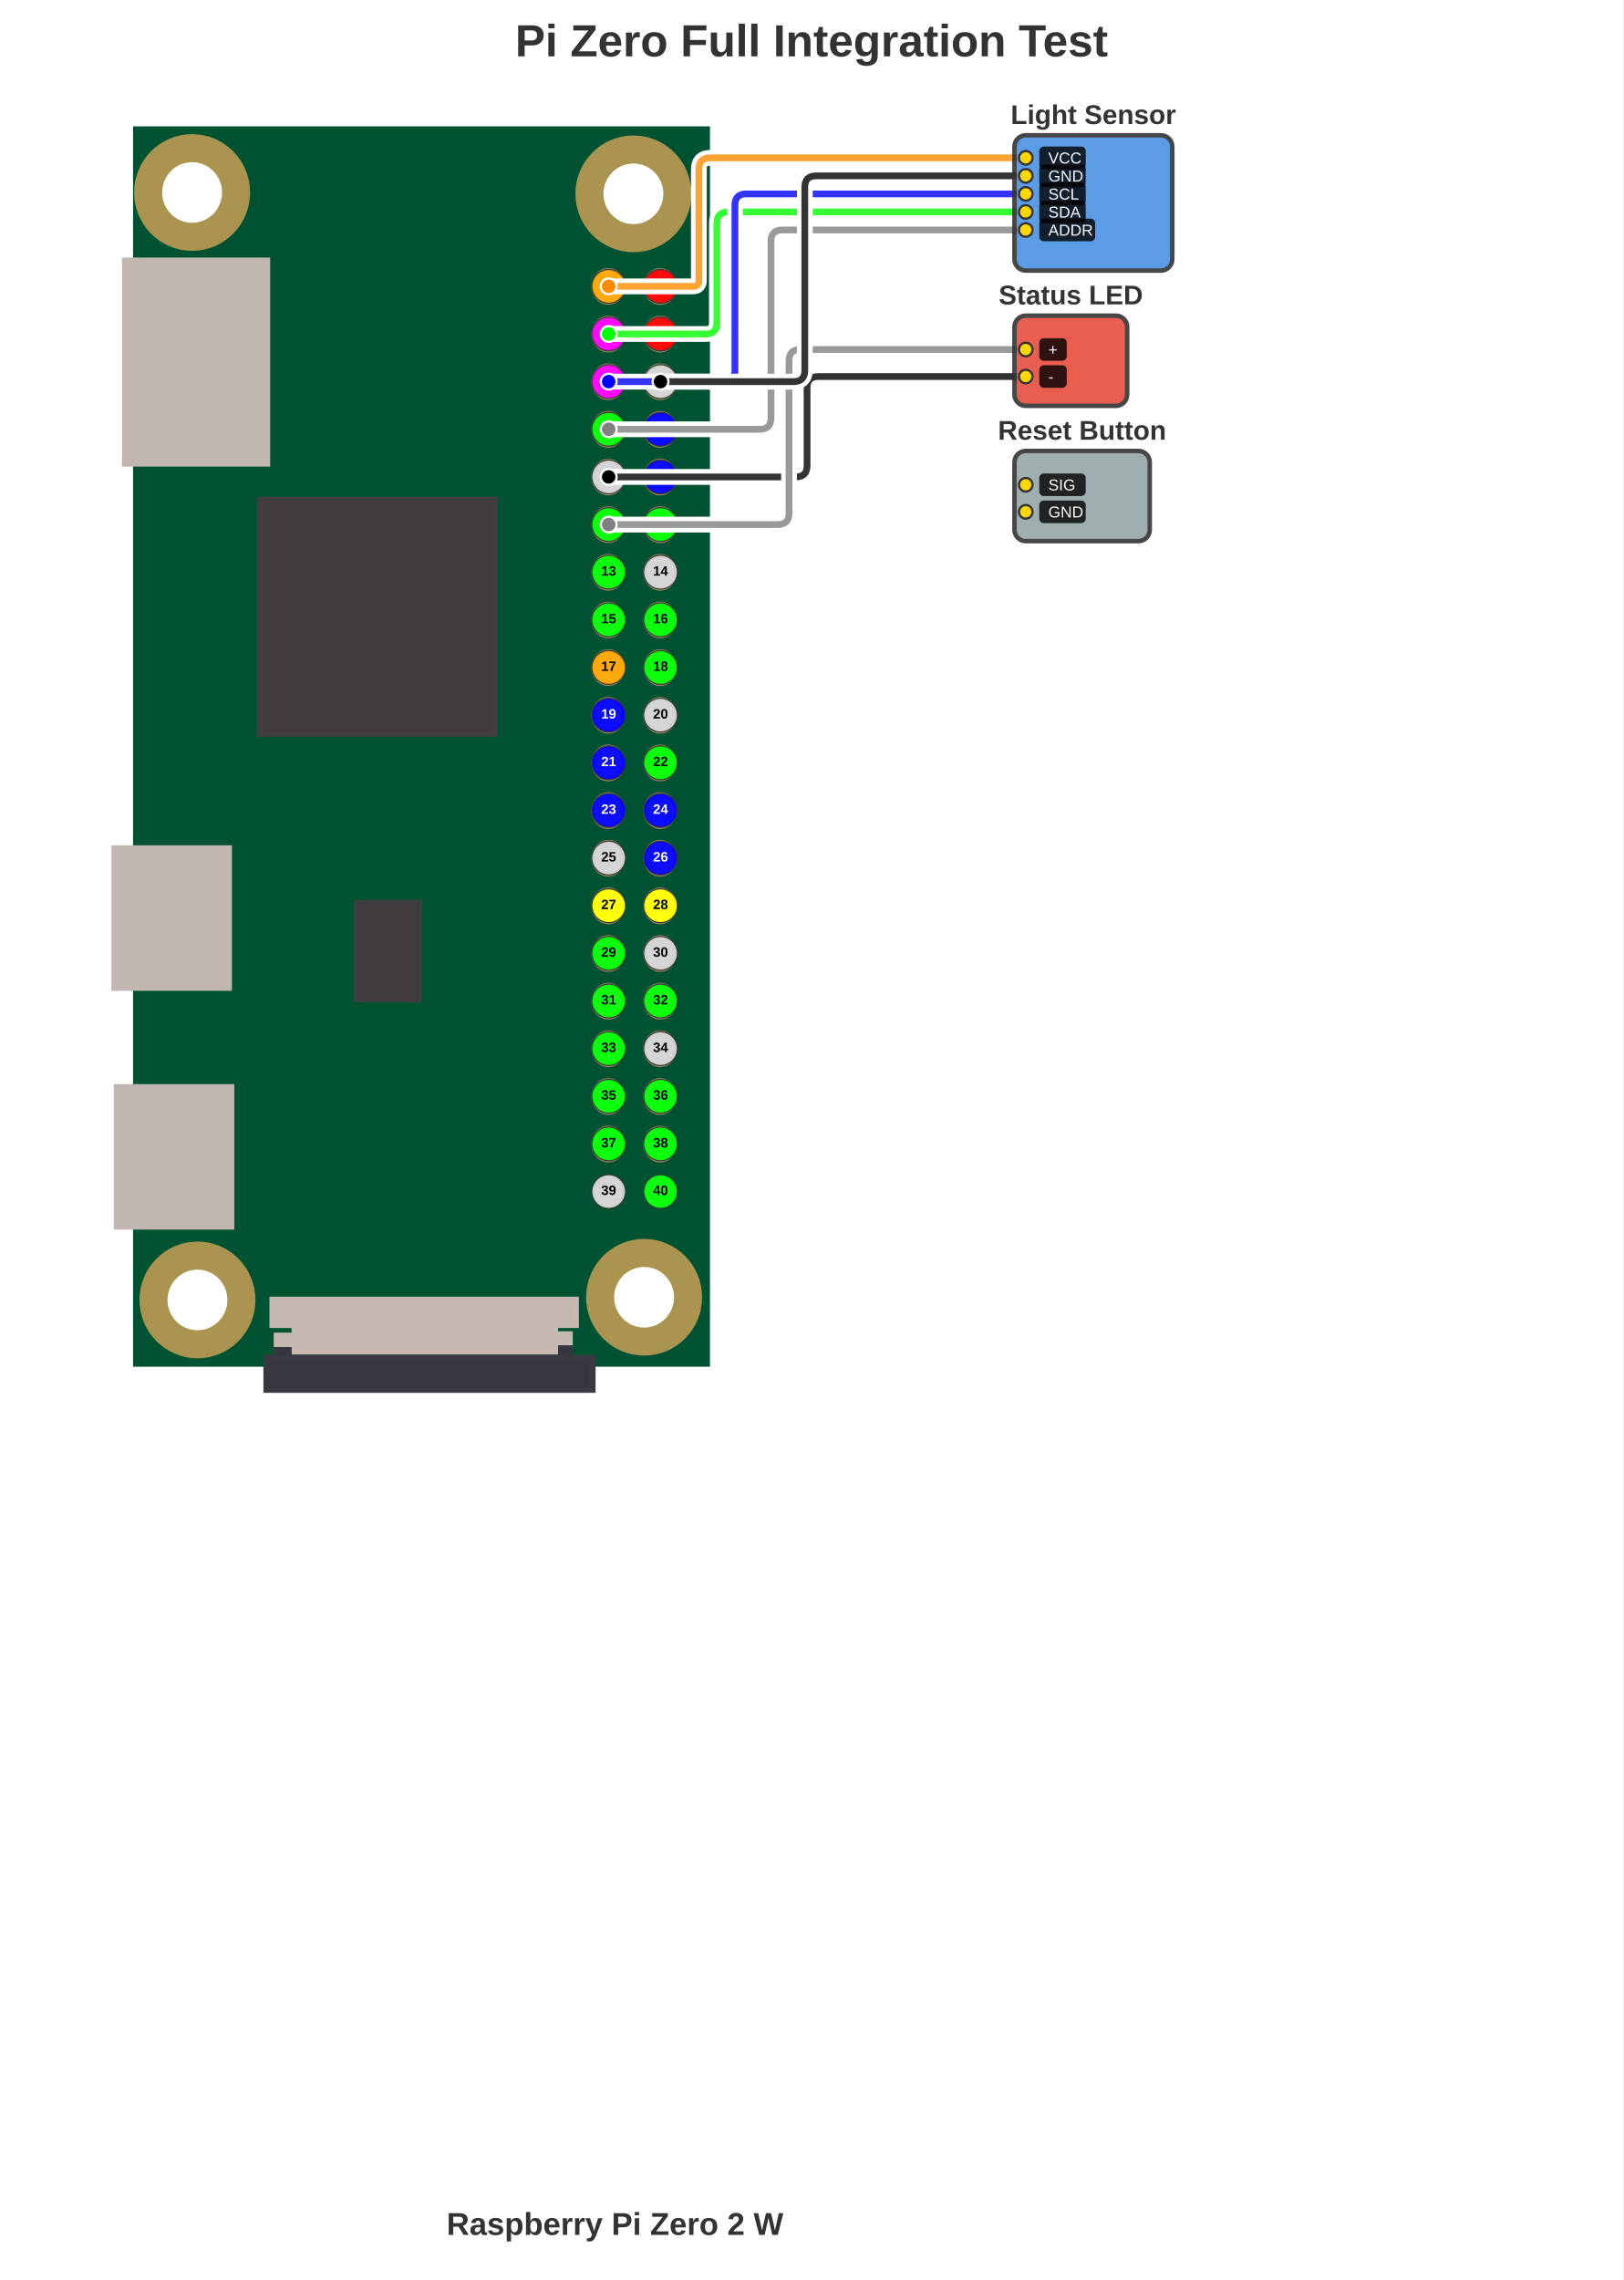
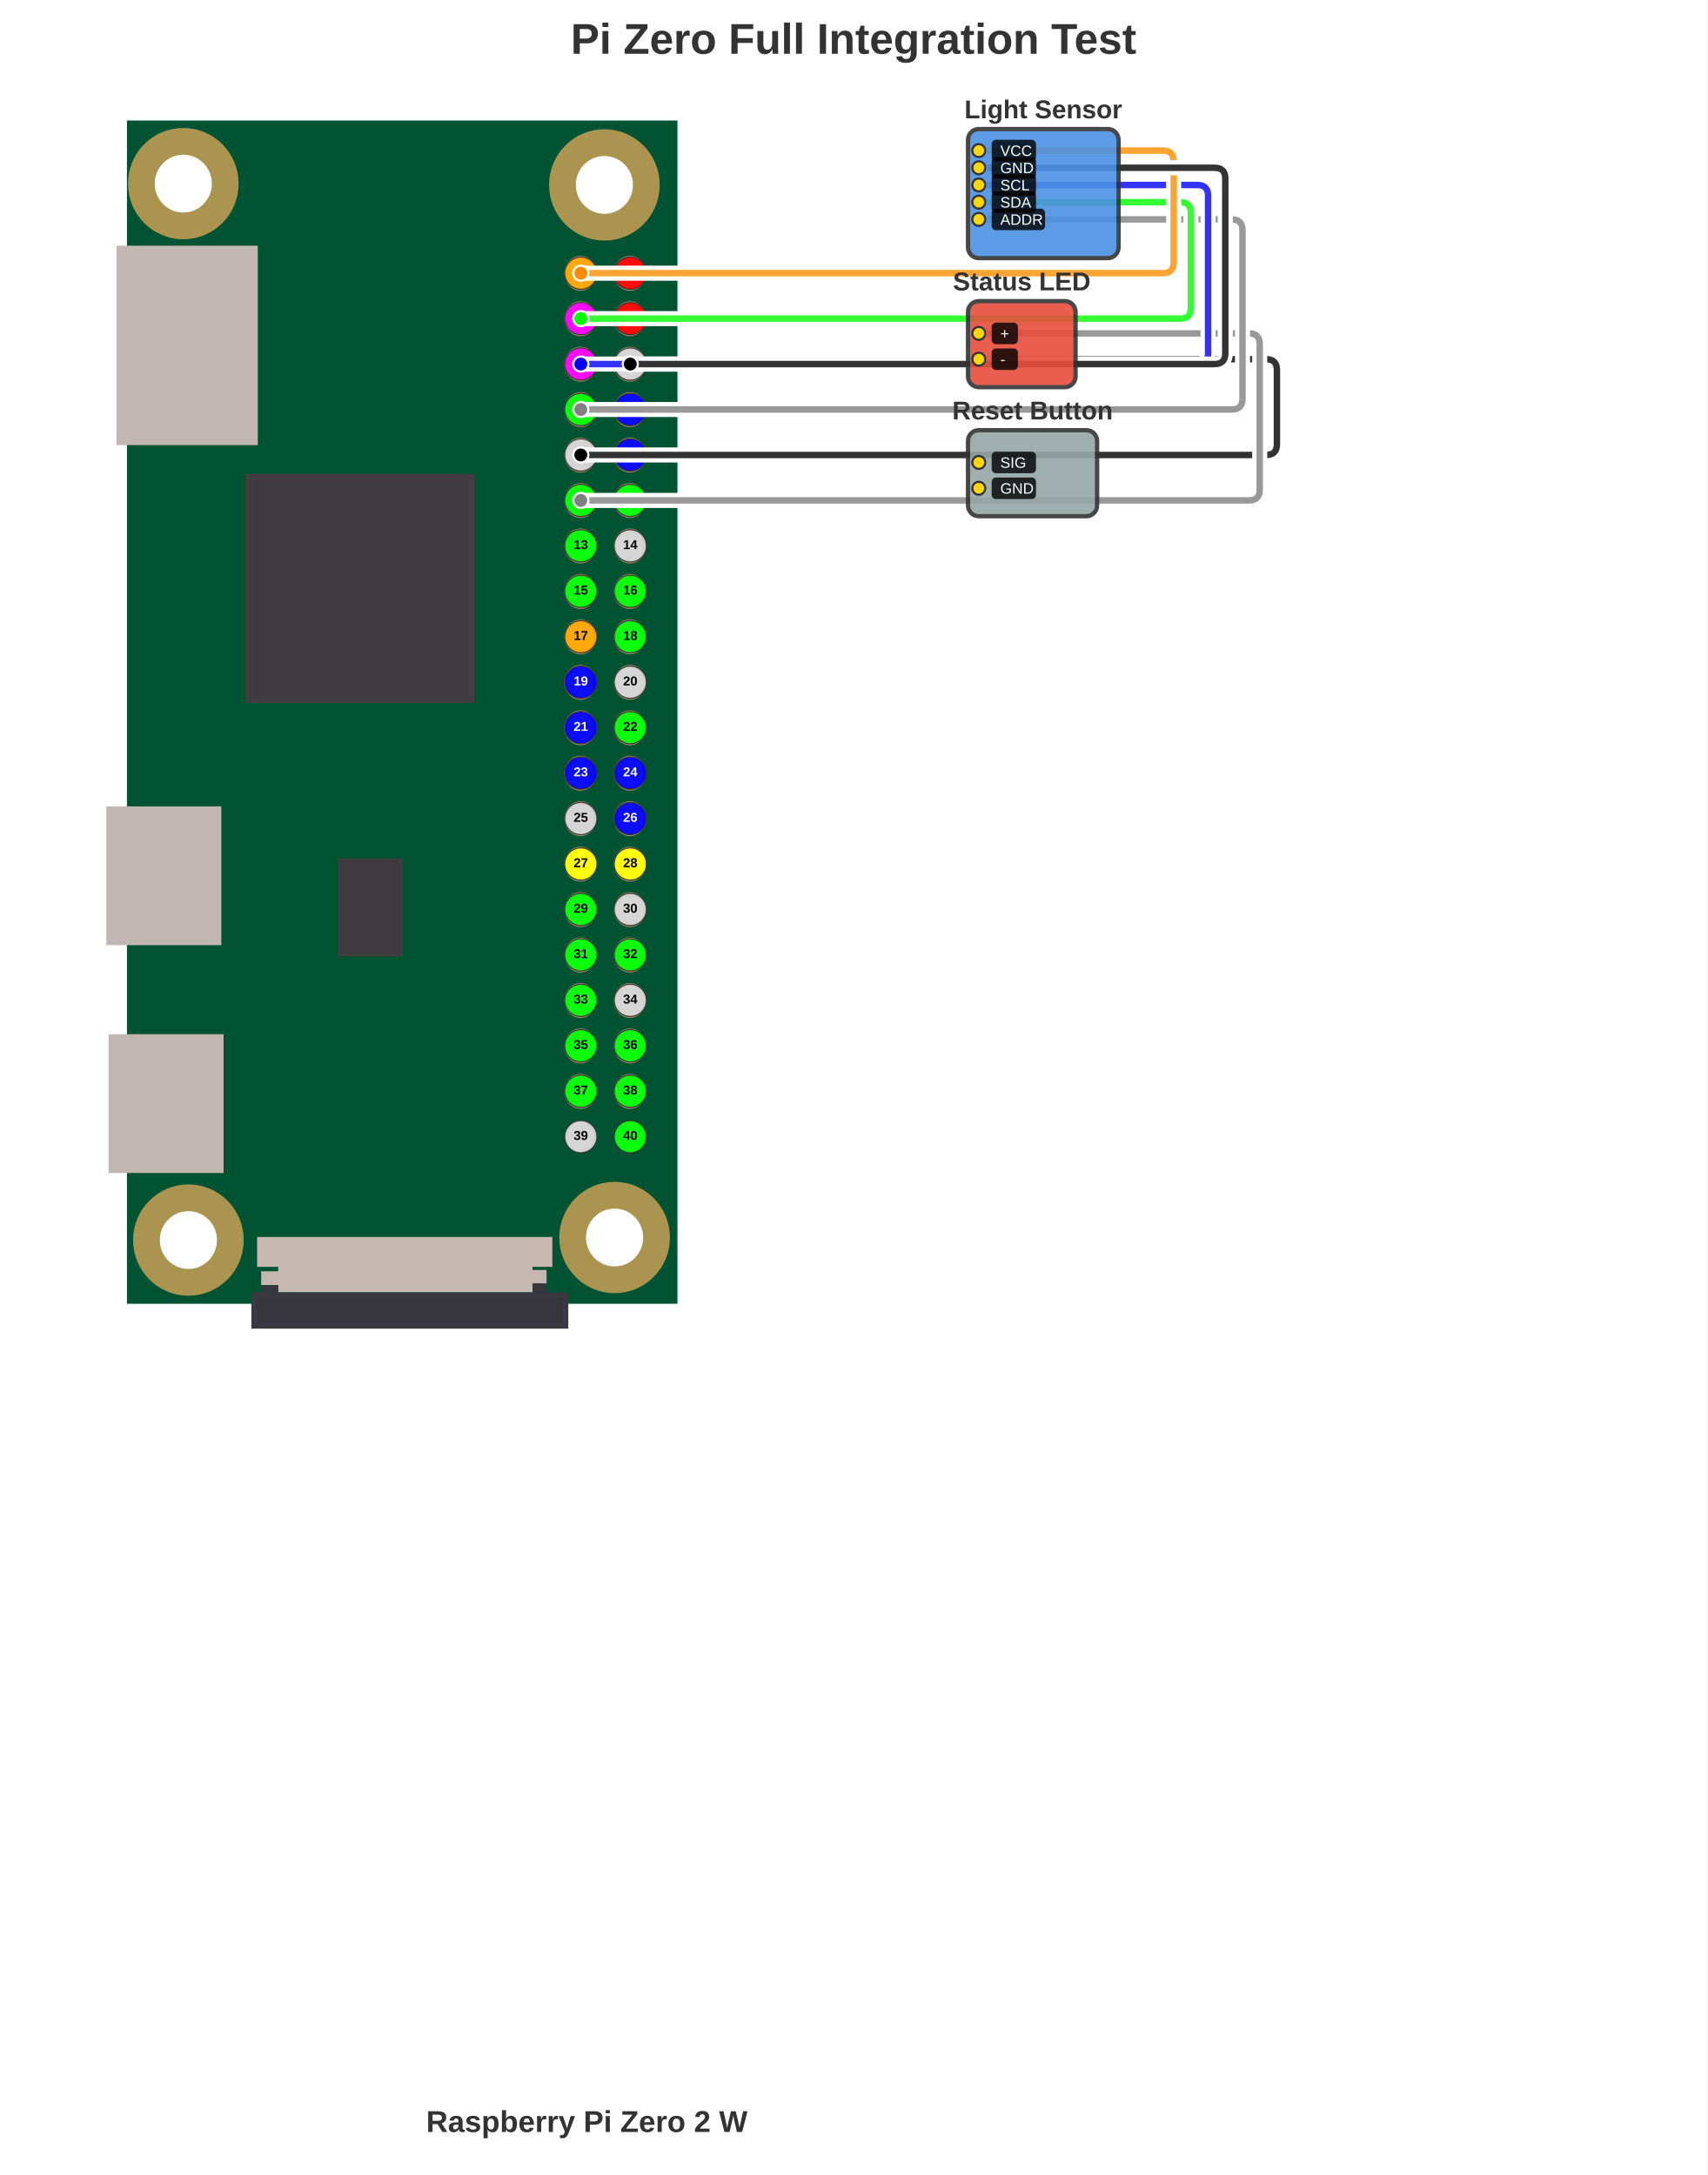
- <svg xmlns="http://www.w3.org/2000/svg" baseProfile="full" height="1011.2px" version="1.1" width="720.0px">
+ <svg xmlns="http://www.w3.org/2000/svg" baseProfile="full" height="1011.2px" version="1.1" width="793.6px">
  <defs />
-   <rect fill="white" height="1011.2" width="720.0" x="0" y="0" />
-   <text fill="#333" font-family="Arial, sans-serif" font-size="20px" font-weight="bold" text-anchor="middle" x="360.0" y="25">Pi Zero Full Integration Test</text>
+   <rect fill="white" height="1011.2" width="793.6" x="0" y="0" />
+   <text fill="#333" font-family="Arial, sans-serif" font-size="20px" font-weight="bold" text-anchor="middle" x="396.8" y="25">Pi Zero Full Integration Test</text>
  <g transform="translate(40.0, 40.0)">
    <g id="Calque-1" transform="matrix(2.834646,0,0,2.834646,-150.1977,-9.325816)">
      <g id="rect11950" transform="matrix(-0,1,-1,-0,154.1432,1.921143)">
        <rect height="89.39" style="fill:rgb(0,83,50);stroke:rgb(0,83,50);stroke-width:0.89px;" width="193.178" x="7.474" y="4.613" />
      </g>
      <g id="path79-2-4-8" transform="matrix(-0.000583,-1,1,-0.000583,154.1432,1.921143)">
        <ellipse cx="-17.574" cy="-16.161" rx="6.936" ry="6.88" style="fill:white;stroke:rgb(171,148,79);stroke-width:4.39px;" />
      </g>
      <g id="path79-2-4-8-9" transform="matrix(-0.000583,-1,1,-0.000583,154.1432,1.921143)">
        <ellipse cx="-17.325" cy="-85.218" rx="6.936" ry="6.88" style="fill:white;stroke:rgb(171,148,79);stroke-width:4.39px;" />
      </g>
      <g id="path79-2-4-8-0" transform="matrix(-0.000583,-1,1,-0.000583,154.1432,1.921143)">
        <ellipse cx="-190.596" cy="-84.481" rx="6.936" ry="6.88" style="fill:white;stroke:rgb(171,148,79);stroke-width:4.39px;" />
      </g>
      <g id="path79-2-4-8-7" transform="matrix(-0.000583,-1,1,-0.000583,154.1432,1.921143)">
        <ellipse cx="-190.218" cy="-14.587" rx="6.936" ry="6.88" style="fill:white;stroke:rgb(171,148,79);stroke-width:4.39px;" />
      </g>
      <g id="path12034" transform="matrix(-0,1,-1,-0,154.1432,1.921143)">
        <ellipse cx="32.078" cy="11.959" rx="2.411" ry="2.201" style="fill:white;stroke:rgb(170,137,100);stroke-width:0.91px;" />
      </g>
      <g id="path120341" transform="matrix(-0,1,-1,-0,146.0293,1.921143)">
        <ellipse cx="32.078" cy="11.959" rx="2.411" ry="2.201" style="fill:white;stroke:rgb(170,137,100);stroke-width:0.91px;" />
      </g>
      <g id="use12289" transform="matrix(-0,1,-1,-0,154.1432,9.375775)">
        <ellipse cx="32.078" cy="11.959" rx="2.411" ry="2.201" style="fill:white;stroke:rgb(170,137,100);stroke-width:0.91px;" />
      </g>
      <g id="use122891" transform="matrix(-0,1,-1,-0,146.0293,9.375775)">
        <ellipse cx="32.078" cy="11.959" rx="2.411" ry="2.201" style="fill:white;stroke:rgb(170,137,100);stroke-width:0.91px;" />
      </g>
      <g id="use12291" transform="matrix(-0,1,-1,-0,154.1432,16.83043)">
        <ellipse cx="32.078" cy="11.959" rx="2.411" ry="2.201" style="fill:white;stroke:rgb(170,137,100);stroke-width:0.91px;" />
      </g>
      <g id="use122911" transform="matrix(-0,1,-1,-0,146.0293,16.83043)">
        <ellipse cx="32.078" cy="11.959" rx="2.411" ry="2.201" style="fill:white;stroke:rgb(170,137,100);stroke-width:0.91px;" />
      </g>
      <g id="use12293" transform="matrix(-0,1,-1,-0,154.1432,24.28505)">
        <ellipse cx="32.078" cy="11.959" rx="2.411" ry="2.201" style="fill:white;stroke:rgb(170,137,100);stroke-width:0.91px;" />
      </g>
      <g id="use122931" transform="matrix(-0,1,-1,-0,146.0293,24.28505)">
        <ellipse cx="32.078" cy="11.959" rx="2.411" ry="2.201" style="fill:white;stroke:rgb(170,137,100);stroke-width:0.91px;" />
      </g>
      <g id="use12295" transform="matrix(-0,1,-1,-0,154.1432,31.73971)">
        <ellipse cx="32.078" cy="11.959" rx="2.411" ry="2.201" style="fill:white;stroke:rgb(170,137,100);stroke-width:0.91px;" />
      </g>
      <g id="use122951" transform="matrix(-0,1,-1,-0,146.0293,31.73971)">
        <ellipse cx="32.078" cy="11.959" rx="2.411" ry="2.201" style="fill:white;stroke:rgb(170,137,100);stroke-width:0.91px;" />
      </g>
      <g id="use12297" transform="matrix(-0,1,-1,-0,154.1432,39.19437)">
        <ellipse cx="32.078" cy="11.959" rx="2.411" ry="2.201" style="fill:white;stroke:rgb(170,137,100);stroke-width:0.91px;" />
      </g>
      <g id="use122971" transform="matrix(-0,1,-1,-0,146.0293,39.19437)">
        <ellipse cx="32.078" cy="11.959" rx="2.411" ry="2.201" style="fill:white;stroke:rgb(170,137,100);stroke-width:0.91px;" />
      </g>
      <g id="use12299" transform="matrix(-0,1,-1,-0,154.1432,46.64898)">
        <ellipse cx="32.078" cy="11.959" rx="2.411" ry="2.201" style="fill:white;stroke:rgb(170,137,100);stroke-width:0.91px;" />
      </g>
      <g id="use122991" transform="matrix(-0,1,-1,-0,146.0293,46.64898)">
        <ellipse cx="32.078" cy="11.959" rx="2.411" ry="2.201" style="fill:white;stroke:rgb(170,137,100);stroke-width:0.91px;" />
      </g>
      <g id="use12301" transform="matrix(-0,1,-1,-0,154.1432,54.10364)">
        <ellipse cx="32.078" cy="11.959" rx="2.411" ry="2.201" style="fill:white;stroke:rgb(170,137,100);stroke-width:0.91px;" />
      </g>
      <g id="use123011" transform="matrix(-0,1,-1,-0,146.0293,54.10364)">
        <ellipse cx="32.078" cy="11.959" rx="2.411" ry="2.201" style="fill:white;stroke:rgb(170,137,100);stroke-width:0.91px;" />
      </g>
      <g id="use12303" transform="matrix(-0,1,-1,-0,154.1432,61.55826)">
        <ellipse cx="32.078" cy="11.959" rx="2.411" ry="2.201" style="fill:white;stroke:rgb(170,137,100);stroke-width:0.91px;" />
      </g>
      <g id="use123031" transform="matrix(-0,1,-1,-0,146.0293,61.55826)">
        <ellipse cx="32.078" cy="11.959" rx="2.411" ry="2.201" style="fill:white;stroke:rgb(170,137,100);stroke-width:0.91px;" />
      </g>
      <g id="use12305" transform="matrix(-0,1,-1,-0,154.1432,69.01292)">
        <ellipse cx="32.078" cy="11.959" rx="2.411" ry="2.201" style="fill:white;stroke:rgb(170,137,100);stroke-width:0.91px;" />
      </g>
      <g id="use123051" transform="matrix(-0,1,-1,-0,146.0293,69.01292)">
        <ellipse cx="32.078" cy="11.959" rx="2.411" ry="2.201" style="fill:white;stroke:rgb(170,137,100);stroke-width:0.91px;" />
      </g>
      <g id="use12307" transform="matrix(-0,1,-1,-0,154.1432,76.46757)">
        <ellipse cx="32.078" cy="11.959" rx="2.411" ry="2.201" style="fill:white;stroke:rgb(170,137,100);stroke-width:0.91px;" />
      </g>
      <g id="use123071" transform="matrix(-0,1,-1,-0,146.0293,76.46757)">
        <ellipse cx="32.078" cy="11.959" rx="2.411" ry="2.201" style="fill:white;stroke:rgb(170,137,100);stroke-width:0.91px;" />
      </g>
      <g id="use12309" transform="matrix(-0,1,-1,-0,154.1432,83.92219)">
        <ellipse cx="32.078" cy="11.959" rx="2.411" ry="2.201" style="fill:white;stroke:rgb(170,137,100);stroke-width:0.91px;" />
      </g>
      <g id="use123091" transform="matrix(-0,1,-1,-0,146.0293,83.92219)">
        <ellipse cx="32.078" cy="11.959" rx="2.411" ry="2.201" style="fill:white;stroke:rgb(170,137,100);stroke-width:0.91px;" />
      </g>
      <g id="use12311" transform="matrix(-0,1,-1,-0,154.1432,91.37685)">
        <ellipse cx="32.078" cy="11.959" rx="2.411" ry="2.201" style="fill:white;stroke:rgb(170,137,100);stroke-width:0.91px;" />
      </g>
      <g id="use123111" transform="matrix(-0,1,-1,-0,146.0293,91.37685)">
        <ellipse cx="32.078" cy="11.959" rx="2.411" ry="2.201" style="fill:white;stroke:rgb(170,137,100);stroke-width:0.91px;" />
      </g>
      <g id="use12313" transform="matrix(-0,1,-1,-0,154.1432,98.83146)">
        <ellipse cx="32.078" cy="11.959" rx="2.411" ry="2.201" style="fill:white;stroke:rgb(170,137,100);stroke-width:0.91px;" />
      </g>
      <g id="use123131" transform="matrix(-0,1,-1,-0,146.0293,98.83146)">
        <ellipse cx="32.078" cy="11.959" rx="2.411" ry="2.201" style="fill:white;stroke:rgb(170,137,100);stroke-width:0.91px;" />
      </g>
      <g id="use12315" transform="matrix(-0,1,-1,-0,154.1432,106.2861)">
        <ellipse cx="32.078" cy="11.959" rx="2.411" ry="2.201" style="fill:white;stroke:rgb(170,137,100);stroke-width:0.91px;" />
      </g>
      <g id="use123151" transform="matrix(-0,1,-1,-0,146.0293,106.2861)">
        <ellipse cx="32.078" cy="11.959" rx="2.411" ry="2.201" style="fill:white;stroke:rgb(170,137,100);stroke-width:0.91px;" />
      </g>
      <g id="use12317" transform="matrix(-0,1,-1,-0,154.1432,113.7408)">
        <ellipse cx="32.078" cy="11.959" rx="2.411" ry="2.201" style="fill:white;stroke:rgb(170,137,100);stroke-width:0.91px;" />
      </g>
      <g id="use123171" transform="matrix(-0,1,-1,-0,146.0293,113.7408)">
        <ellipse cx="32.078" cy="11.959" rx="2.411" ry="2.201" style="fill:white;stroke:rgb(170,137,100);stroke-width:0.91px;" />
      </g>
      <g id="use12319" transform="matrix(-0,1,-1,-0,154.1432,121.1954)">
        <ellipse cx="32.078" cy="11.959" rx="2.411" ry="2.201" style="fill:white;stroke:rgb(170,137,100);stroke-width:0.91px;" />
      </g>
      <g id="use123191" transform="matrix(-0,1,-1,-0,146.0293,121.1954)">
        <ellipse cx="32.078" cy="11.959" rx="2.411" ry="2.201" style="fill:white;stroke:rgb(170,137,100);stroke-width:0.91px;" />
      </g>
      <g id="use12321" transform="matrix(-0,1,-1,-0,154.1432,128.6501)">
        <ellipse cx="32.078" cy="11.959" rx="2.411" ry="2.201" style="fill:white;stroke:rgb(170,137,100);stroke-width:0.91px;" />
      </g>
      <g id="use123211" transform="matrix(-0,1,-1,-0,146.0293,128.6501)">
        <ellipse cx="32.078" cy="11.959" rx="2.411" ry="2.201" style="fill:white;stroke:rgb(170,137,100);stroke-width:0.91px;" />
      </g>
      <g id="use12323" transform="matrix(-0,1,-1,-0,154.1432,136.1047)">
        <ellipse cx="32.078" cy="11.959" rx="2.411" ry="2.201" style="fill:white;stroke:rgb(170,137,100);stroke-width:0.91px;" />
      </g>
      <g id="use123231" transform="matrix(-0,1,-1,-0,146.0293,136.1047)">
        <ellipse cx="32.078" cy="11.959" rx="2.411" ry="2.201" style="fill:white;stroke:rgb(170,137,100);stroke-width:0.91px;" />
      </g>
      <g id="use12325" transform="matrix(-0,1,-1,-0,154.1432,143.5593)">
        <ellipse cx="32.078" cy="11.959" rx="2.411" ry="2.201" style="fill:white;" />
      </g>
      <g id="use123251" transform="matrix(-0,1,-1,-0,146.0293,143.5593)">
        <ellipse cx="32.078" cy="11.959" rx="2.411" ry="2.201" style="fill:white;" />
      </g>
      <g id="use12363" transform="matrix(-0,1,-1,-0,154.1432,1.92116)">
        <ellipse cx="32.078" cy="11.959" rx="2.411" ry="2.201" style="fill:white;" />
      </g>
      <g id="use123631" transform="matrix(-0,1,-1,-0,146.0293,1.92116)">
        <ellipse cx="32.078" cy="11.959" rx="2.411" ry="2.201" style="fill:white;" />
      </g>
      <g id="use12365" transform="matrix(-0,1,-1,-0,154.1432,9.375775)">
        <ellipse cx="32.078" cy="11.959" rx="2.411" ry="2.201" style="fill:white;" />
      </g>
      <g id="use123651" transform="matrix(-0,1,-1,-0,146.0293,9.375775)">
        <ellipse cx="32.078" cy="11.959" rx="2.411" ry="2.201" style="fill:white;" />
      </g>
      <g id="use12367" transform="matrix(-0,1,-1,-0,154.1432,16.83043)">
        <ellipse cx="32.078" cy="11.959" rx="2.411" ry="2.201" style="fill:white;" />
      </g>
      <g id="use123671" transform="matrix(-0,1,-1,-0,146.0293,16.83043)">
        <ellipse cx="32.078" cy="11.959" rx="2.411" ry="2.201" style="fill:white;" />
      </g>
      <g id="use12369" transform="matrix(-0,1,-1,-0,154.1432,24.28505)">
        <ellipse cx="32.078" cy="11.959" rx="2.411" ry="2.201" style="fill:white;" />
      </g>
      <g id="use123691" transform="matrix(-0,1,-1,-0,146.0293,24.28505)">
        <ellipse cx="32.078" cy="11.959" rx="2.411" ry="2.201" style="fill:white;" />
      </g>
      <g id="use12371" transform="matrix(-0,1,-1,-0,154.1432,31.73971)">
        <ellipse cx="32.078" cy="11.959" rx="2.411" ry="2.201" style="fill:white;" />
      </g>
      <g id="use123711" transform="matrix(-0,1,-1,-0,146.0293,31.73971)">
        <ellipse cx="32.078" cy="11.959" rx="2.411" ry="2.201" style="fill:white;" />
      </g>
      <g id="use12373" transform="matrix(-0,1,-1,-0,154.1432,39.19437)">
        <ellipse cx="32.078" cy="11.959" rx="2.411" ry="2.201" style="fill:white;" />
      </g>
      <g id="use123731" transform="matrix(-0,1,-1,-0,146.0293,39.19437)">
        <ellipse cx="32.078" cy="11.959" rx="2.411" ry="2.201" style="fill:white;" />
      </g>
      <g id="use12375" transform="matrix(-0,1,-1,-0,154.1432,46.64898)">
        <ellipse cx="32.078" cy="11.959" rx="2.411" ry="2.201" style="fill:white;" />
      </g>
      <g id="use123751" transform="matrix(-0,1,-1,-0,146.0293,46.64898)">
        <ellipse cx="32.078" cy="11.959" rx="2.411" ry="2.201" style="fill:white;" />
      </g>
      <g id="use12377" transform="matrix(-0,1,-1,-0,154.1432,54.10364)">
        <ellipse cx="32.078" cy="11.959" rx="2.411" ry="2.201" style="fill:white;" />
      </g>
      <g id="use123771" transform="matrix(-0,1,-1,-0,146.0293,54.10364)">
        <ellipse cx="32.078" cy="11.959" rx="2.411" ry="2.201" style="fill:white;" />
      </g>
      <g id="use12379" transform="matrix(-0,1,-1,-0,154.1432,61.55826)">
        <ellipse cx="32.078" cy="11.959" rx="2.411" ry="2.201" style="fill:white;" />
      </g>
      <g id="use123791" transform="matrix(-0,1,-1,-0,146.0293,61.55826)">
        <ellipse cx="32.078" cy="11.959" rx="2.411" ry="2.201" style="fill:white;" />
      </g>
      <g id="use12381" transform="matrix(-0,1,-1,-0,154.1432,69.01292)">
        <ellipse cx="32.078" cy="11.959" rx="2.411" ry="2.201" style="fill:white;" />
      </g>
      <g id="use123811" transform="matrix(-0,1,-1,-0,146.0293,69.01292)">
        <ellipse cx="32.078" cy="11.959" rx="2.411" ry="2.201" style="fill:white;" />
      </g>
      <g id="use12383" transform="matrix(-0,1,-1,-0,154.1432,76.46757)">
        <ellipse cx="32.078" cy="11.959" rx="2.411" ry="2.201" style="fill:white;" />
      </g>
      <g id="use123831" transform="matrix(-0,1,-1,-0,146.0293,76.46757)">
        <ellipse cx="32.078" cy="11.959" rx="2.411" ry="2.201" style="fill:white;" />
      </g>
      <g id="use12385" transform="matrix(-0,1,-1,-0,154.1432,83.92219)">
        <ellipse cx="32.078" cy="11.959" rx="2.411" ry="2.201" style="fill:white;" />
      </g>
      <g id="use123851" transform="matrix(-0,1,-1,-0,146.0293,83.92219)">
        <ellipse cx="32.078" cy="11.959" rx="2.411" ry="2.201" style="fill:white;" />
      </g>
      <g id="use12387" transform="matrix(-0,1,-1,-0,154.1432,91.37685)">
        <ellipse cx="32.078" cy="11.959" rx="2.411" ry="2.201" style="fill:white;" />
      </g>
      <g id="use123871" transform="matrix(-0,1,-1,-0,146.0293,91.37685)">
        <ellipse cx="32.078" cy="11.959" rx="2.411" ry="2.201" style="fill:white;" />
      </g>
      <g id="use12389" transform="matrix(-0,1,-1,-0,154.1432,98.83146)">
        <ellipse cx="32.078" cy="11.959" rx="2.411" ry="2.201" style="fill:white;" />
      </g>
      <g id="use123891" transform="matrix(-0,1,-1,-0,146.0293,98.83146)">
        <ellipse cx="32.078" cy="11.959" rx="2.411" ry="2.201" style="fill:white;" />
      </g>
      <g id="use12391" transform="matrix(-0,1,-1,-0,154.1432,106.2861)">
        <ellipse cx="32.078" cy="11.959" rx="2.411" ry="2.201" style="fill:white;" />
      </g>
      <g id="use123911" transform="matrix(-0,1,-1,-0,146.0293,106.2861)">
        <ellipse cx="32.078" cy="11.959" rx="2.411" ry="2.201" style="fill:white;" />
      </g>
      <g id="use12393" transform="matrix(-0,1,-1,-0,154.1432,113.7408)">
        <ellipse cx="32.078" cy="11.959" rx="2.411" ry="2.201" style="fill:white;" />
      </g>
      <g id="use123931" transform="matrix(-0,1,-1,-0,146.0293,113.7408)">
        <ellipse cx="32.078" cy="11.959" rx="2.411" ry="2.201" style="fill:white;" />
      </g>
      <g id="use12395" transform="matrix(-0,1,-1,-0,154.1432,121.1954)">
        <ellipse cx="32.078" cy="11.959" rx="2.411" ry="2.201" style="fill:white;" />
      </g>
      <g id="use123951" transform="matrix(-0,1,-1,-0,146.0293,121.1954)">
        <ellipse cx="32.078" cy="11.959" rx="2.411" ry="2.201" style="fill:white;" />
      </g>
      <g id="use12397" transform="matrix(-0,1,-1,-0,154.1432,128.6501)">
        <ellipse cx="32.078" cy="11.959" rx="2.411" ry="2.201" style="fill:white;" />
      </g>
      <g id="use123971" transform="matrix(-0,1,-1,-0,146.0293,128.6501)">
        <ellipse cx="32.078" cy="11.959" rx="2.411" ry="2.201" style="fill:white;" />
      </g>
      <g id="use12399" transform="matrix(-0,1,-1,-0,154.1432,136.1047)">
        <ellipse cx="32.078" cy="11.959" rx="2.411" ry="2.201" style="fill:white;" />
      </g>
      <g id="use123991" transform="matrix(-0,1,-1,-0,146.0293,136.1047)">
        <ellipse cx="32.078" cy="11.959" rx="2.411" ry="2.201" style="fill:white;" />
      </g>
      <g id="rect12401" transform="matrix(-0,1,-1,-0,154.1432,1.921143)">
        <rect height="36.621" style="fill:rgb(63,58,62);stroke:rgb(67,61,66);stroke-width:0.92px;" width="36.621" x="65.455" y="37.908" />
      </g>
      <g id="rect12401-6" transform="matrix(-0,1,-1,-0,154.1432,1.921143)">
        <rect height="10.229" style="fill:rgb(63,58,62);stroke:rgb(67,61,66);stroke-width:0.32px;" width="15.67" x="128.247" y="49.43" />
      </g>
      <g id="rect12418" transform="matrix(-0,1,-1,-0,154.1432,1.921143)">
        <rect height="47.503" style="fill:rgb(198,184,177);stroke:rgb(199,185,178);stroke-width:0.92px;" width="3.976" x="190.595" y="25.143" />
      </g>
      <g id="rect12418-1" transform="matrix(-0,1,-1,-0,154.1432,1.921143)">
        <rect height="40.847" style="fill:rgb(198,184,177);stroke:rgb(199,185,178);stroke-width:0.86px;" width="4.015" x="194.761" y="28.366" />
      </g>
      <g id="rect12418-1-5" transform="matrix(-0,1,-1,-0,154.1432,1.921143)">
        <rect height="3.134" style="fill:rgb(198,184,177);stroke:rgb(199,185,178);stroke-width:0.17px;" width="2.086" x="195.633" y="25.724" />
      </g>
      <g id="rect12418-1-5-0" transform="matrix(-0,1,-1,-0,154.1432,1.921143)">
        <rect height="3.134" style="fill:rgb(198,184,177);stroke:rgb(199,185,178);stroke-width:0.17px;" width="2.086" x="195.853" y="69.214" />
      </g>
      <g id="rect12465" transform="matrix(-0,1,-1,-0,154.1432,1.921143)">
        <rect height="51.06" style="fill:rgb(55,53,62);stroke:rgb(58,57,65);stroke-width:0.92px;" width="5.022" x="199.698" y="22.527" />
      </g>
      <g id="rect12465-4" transform="matrix(-0,1,-1,-0,154.1432,1.921143)">
        <rect height="2.68" style="fill:rgb(55,53,62);stroke:rgb(58,57,65);stroke-width:0.1px;" width="1.163" x="198.06" y="69.703" />
      </g>
      <g id="rect12465-4-6" transform="matrix(-0,1,-1,-0,154.1432,1.921143)">
        <rect height="2.195" style="fill:rgb(55,53,62);stroke:rgb(58,57,65);stroke-width:0.11px;" width="1.718" x="197.811" y="25.687" />
      </g>
      <g id="rect12497" transform="matrix(-0,1,-1,-0,154.1432,1.921143)">
        <rect height="23.182" style="fill:rgb(193,182,177);" width="32.706" x="27.555" y="72.991" />
      </g>
      <g id="rect12497-0" transform="matrix(-0,1,-1,-0,154.1432,1.921143)">
        <rect height="18.859" style="fill:rgb(193,182,177);" width="22.761" x="119.518" y="78.97" />
      </g>
      <g id="rect12497-0-8" transform="matrix(-0,1,-1,-0,154.1432,1.921143)">
        <rect height="18.859" style="fill:rgb(193,182,177);" width="22.761" x="156.881" y="78.6" />
      </g>
    </g>
  </g>
  <circle cx="270.0" cy="127.0" fill="#FFA500" opacity="0.95" r="7.5" stroke="#333" stroke-width="0.5" />
  <text fill="#000000" font-family="Arial, sans-serif" font-size="6px" font-weight="bold" text-anchor="middle" x="270.0" y="128.5">1</text>
  <circle cx="293.0" cy="127.0" fill="#FF0000" opacity="0.95" r="7.5" stroke="#333" stroke-width="0.5" />
  <text fill="#000000" font-family="Arial, sans-serif" font-size="6px" font-weight="bold" text-anchor="middle" x="293.0" y="128.5">2</text>
  <circle cx="270.0" cy="148.13" fill="#FF00FF" opacity="0.95" r="7.5" stroke="#333" stroke-width="0.5" />
  <text fill="#000000" font-family="Arial, sans-serif" font-size="6px" font-weight="bold" text-anchor="middle" x="270.0" y="149.63">3</text>
  <circle cx="293.0" cy="148.13" fill="#FF0000" opacity="0.95" r="7.5" stroke="#333" stroke-width="0.5" />
  <text fill="#000000" font-family="Arial, sans-serif" font-size="6px" font-weight="bold" text-anchor="middle" x="293.0" y="149.63">4</text>
  <circle cx="270.0" cy="169.26" fill="#FF00FF" opacity="0.95" r="7.5" stroke="#333" stroke-width="0.5" />
  <text fill="#000000" font-family="Arial, sans-serif" font-size="6px" font-weight="bold" text-anchor="middle" x="270.0" y="170.76">5</text>
  <circle cx="293.0" cy="169.26" fill="#D3D3D3" opacity="0.95" r="7.5" stroke="#333" stroke-width="0.5" />
  <text fill="#000000" font-family="Arial, sans-serif" font-size="6px" font-weight="bold" text-anchor="middle" x="293.0" y="170.76">6</text>
  <circle cx="270.0" cy="190.39" fill="#00FF00" opacity="0.95" r="7.5" stroke="#333" stroke-width="0.5" />
  <text fill="#000000" font-family="Arial, sans-serif" font-size="6px" font-weight="bold" text-anchor="middle" x="270.0" y="191.89">7</text>
  <circle cx="293.0" cy="190.39" fill="#0000FF" opacity="0.95" r="7.5" stroke="#333" stroke-width="0.5" />
  <text fill="#FFFFFF" font-family="Arial, sans-serif" font-size="6px" font-weight="bold" text-anchor="middle" x="293.0" y="191.89">8</text>
  <circle cx="270.0" cy="211.52" fill="#D3D3D3" opacity="0.95" r="7.5" stroke="#333" stroke-width="0.5" />
  <text fill="#000000" font-family="Arial, sans-serif" font-size="6px" font-weight="bold" text-anchor="middle" x="270.0" y="213.02">9</text>
  <circle cx="293.0" cy="211.52" fill="#0000FF" opacity="0.95" r="7.5" stroke="#333" stroke-width="0.5" />
  <text fill="#FFFFFF" font-family="Arial, sans-serif" font-size="6px" font-weight="bold" text-anchor="middle" x="293.0" y="213.02">10</text>
  <circle cx="270.0" cy="232.65" fill="#00FF00" opacity="0.95" r="7.5" stroke="#333" stroke-width="0.5" />
  <text fill="#000000" font-family="Arial, sans-serif" font-size="6px" font-weight="bold" text-anchor="middle" x="270.0" y="234.15">11</text>
  <circle cx="293.0" cy="232.65" fill="#00FF00" opacity="0.95" r="7.5" stroke="#333" stroke-width="0.5" />
  <text fill="#000000" font-family="Arial, sans-serif" font-size="6px" font-weight="bold" text-anchor="middle" x="293.0" y="234.15">12</text>
  <circle cx="270.0" cy="253.78" fill="#00FF00" opacity="0.95" r="7.5" stroke="#333" stroke-width="0.5" />
  <text fill="#000000" font-family="Arial, sans-serif" font-size="6px" font-weight="bold" text-anchor="middle" x="270.0" y="255.28">13</text>
  <circle cx="293.0" cy="253.78" fill="#D3D3D3" opacity="0.95" r="7.5" stroke="#333" stroke-width="0.5" />
  <text fill="#000000" font-family="Arial, sans-serif" font-size="6px" font-weight="bold" text-anchor="middle" x="293.0" y="255.28">14</text>
  <circle cx="270.0" cy="274.91" fill="#00FF00" opacity="0.95" r="7.5" stroke="#333" stroke-width="0.5" />
  <text fill="#000000" font-family="Arial, sans-serif" font-size="6px" font-weight="bold" text-anchor="middle" x="270.0" y="276.41">15</text>
  <circle cx="293.0" cy="274.91" fill="#00FF00" opacity="0.95" r="7.5" stroke="#333" stroke-width="0.5" />
  <text fill="#000000" font-family="Arial, sans-serif" font-size="6px" font-weight="bold" text-anchor="middle" x="293.0" y="276.41">16</text>
  <circle cx="270.0" cy="296.04" fill="#FFA500" opacity="0.95" r="7.5" stroke="#333" stroke-width="0.5" />
  <text fill="#000000" font-family="Arial, sans-serif" font-size="6px" font-weight="bold" text-anchor="middle" x="270.0" y="297.54">17</text>
  <circle cx="293.0" cy="296.04" fill="#00FF00" opacity="0.95" r="7.5" stroke="#333" stroke-width="0.5" />
  <text fill="#000000" font-family="Arial, sans-serif" font-size="6px" font-weight="bold" text-anchor="middle" x="293.0" y="297.54">18</text>
  <circle cx="270.0" cy="317.17" fill="#0000FF" opacity="0.95" r="7.5" stroke="#333" stroke-width="0.5" />
  <text fill="#FFFFFF" font-family="Arial, sans-serif" font-size="6px" font-weight="bold" text-anchor="middle" x="270.0" y="318.67">19</text>
  <circle cx="293.0" cy="317.17" fill="#D3D3D3" opacity="0.95" r="7.5" stroke="#333" stroke-width="0.5" />
  <text fill="#000000" font-family="Arial, sans-serif" font-size="6px" font-weight="bold" text-anchor="middle" x="293.0" y="318.67">20</text>
  <circle cx="270.0" cy="338.3" fill="#0000FF" opacity="0.95" r="7.5" stroke="#333" stroke-width="0.5" />
  <text fill="#FFFFFF" font-family="Arial, sans-serif" font-size="6px" font-weight="bold" text-anchor="middle" x="270.0" y="339.8">21</text>
  <circle cx="293.0" cy="338.3" fill="#00FF00" opacity="0.95" r="7.5" stroke="#333" stroke-width="0.5" />
  <text fill="#000000" font-family="Arial, sans-serif" font-size="6px" font-weight="bold" text-anchor="middle" x="293.0" y="339.8">22</text>
  <circle cx="270.0" cy="359.43" fill="#0000FF" opacity="0.95" r="7.5" stroke="#333" stroke-width="0.5" />
  <text fill="#FFFFFF" font-family="Arial, sans-serif" font-size="6px" font-weight="bold" text-anchor="middle" x="270.0" y="360.93">23</text>
  <circle cx="293.0" cy="359.43" fill="#0000FF" opacity="0.95" r="7.5" stroke="#333" stroke-width="0.5" />
  <text fill="#FFFFFF" font-family="Arial, sans-serif" font-size="6px" font-weight="bold" text-anchor="middle" x="293.0" y="360.93">24</text>
  <circle cx="270.0" cy="380.56" fill="#D3D3D3" opacity="0.95" r="7.5" stroke="#333" stroke-width="0.5" />
  <text fill="#000000" font-family="Arial, sans-serif" font-size="6px" font-weight="bold" text-anchor="middle" x="270.0" y="382.06">25</text>
  <circle cx="293.0" cy="380.56" fill="#0000FF" opacity="0.95" r="7.5" stroke="#333" stroke-width="0.5" />
  <text fill="#FFFFFF" font-family="Arial, sans-serif" font-size="6px" font-weight="bold" text-anchor="middle" x="293.0" y="382.06">26</text>
  <circle cx="270.0" cy="401.69" fill="#FFFF00" opacity="0.95" r="7.5" stroke="#333" stroke-width="0.5" />
  <text fill="#000000" font-family="Arial, sans-serif" font-size="6px" font-weight="bold" text-anchor="middle" x="270.0" y="403.19">27</text>
  <circle cx="293.0" cy="401.69" fill="#FFFF00" opacity="0.95" r="7.5" stroke="#333" stroke-width="0.5" />
  <text fill="#000000" font-family="Arial, sans-serif" font-size="6px" font-weight="bold" text-anchor="middle" x="293.0" y="403.19">28</text>
  <circle cx="270.0" cy="422.82" fill="#00FF00" opacity="0.95" r="7.5" stroke="#333" stroke-width="0.5" />
  <text fill="#000000" font-family="Arial, sans-serif" font-size="6px" font-weight="bold" text-anchor="middle" x="270.0" y="424.32">29</text>
  <circle cx="293.0" cy="422.82" fill="#D3D3D3" opacity="0.95" r="7.5" stroke="#333" stroke-width="0.5" />
  <text fill="#000000" font-family="Arial, sans-serif" font-size="6px" font-weight="bold" text-anchor="middle" x="293.0" y="424.32">30</text>
  <circle cx="270.0" cy="443.95" fill="#00FF00" opacity="0.95" r="7.5" stroke="#333" stroke-width="0.5" />
  <text fill="#000000" font-family="Arial, sans-serif" font-size="6px" font-weight="bold" text-anchor="middle" x="270.0" y="445.45">31</text>
  <circle cx="293.0" cy="443.95" fill="#00FF00" opacity="0.95" r="7.5" stroke="#333" stroke-width="0.5" />
  <text fill="#000000" font-family="Arial, sans-serif" font-size="6px" font-weight="bold" text-anchor="middle" x="293.0" y="445.45">32</text>
  <circle cx="270.0" cy="465.08" fill="#00FF00" opacity="0.95" r="7.5" stroke="#333" stroke-width="0.5" />
  <text fill="#000000" font-family="Arial, sans-serif" font-size="6px" font-weight="bold" text-anchor="middle" x="270.0" y="466.58">33</text>
  <circle cx="293.0" cy="465.08" fill="#D3D3D3" opacity="0.95" r="7.5" stroke="#333" stroke-width="0.5" />
  <text fill="#000000" font-family="Arial, sans-serif" font-size="6px" font-weight="bold" text-anchor="middle" x="293.0" y="466.58">34</text>
  <circle cx="270.0" cy="486.21" fill="#00FF00" opacity="0.95" r="7.5" stroke="#333" stroke-width="0.5" />
  <text fill="#000000" font-family="Arial, sans-serif" font-size="6px" font-weight="bold" text-anchor="middle" x="270.0" y="487.71">35</text>
  <circle cx="293.0" cy="486.21" fill="#00FF00" opacity="0.95" r="7.5" stroke="#333" stroke-width="0.5" />
  <text fill="#000000" font-family="Arial, sans-serif" font-size="6px" font-weight="bold" text-anchor="middle" x="293.0" y="487.71">36</text>
  <circle cx="270.0" cy="507.34" fill="#00FF00" opacity="0.95" r="7.5" stroke="#333" stroke-width="0.5" />
  <text fill="#000000" font-family="Arial, sans-serif" font-size="6px" font-weight="bold" text-anchor="middle" x="270.0" y="508.84">37</text>
  <circle cx="293.0" cy="507.34" fill="#00FF00" opacity="0.95" r="7.5" stroke="#333" stroke-width="0.5" />
  <text fill="#000000" font-family="Arial, sans-serif" font-size="6px" font-weight="bold" text-anchor="middle" x="293.0" y="508.84">38</text>
  <circle cx="270.0" cy="528.47" fill="#D3D3D3" opacity="0.95" r="7.5" stroke="#333" stroke-width="0.5" />
  <text fill="#000000" font-family="Arial, sans-serif" font-size="6px" font-weight="bold" text-anchor="middle" x="270.0" y="529.97">39</text>
  <circle cx="293.0" cy="528.47" fill="#00FF00" opacity="0.95" r="7.5" stroke="#333" stroke-width="0.5" />
  <text fill="#000000" font-family="Arial, sans-serif" font-size="6px" font-weight="bold" text-anchor="middle" x="293.0" y="529.97">40</text>
  <text fill="#333" font-family="Arial, sans-serif" font-size="14px" font-weight="bold" text-anchor="middle" x="272.8" y="991.2">Raspberry Pi Zero 2 W</text>
-   <path d="M 270.00,211.52 L 300.00,211.52 Q 305.00,211.52 310.00,211.52 L 353.00,211.52 Q 358.00,211.52 358.00,206.52 L 358.00,172.00 Q 358.00,167.00 363.00,167.00 L 455.00,167.00" fill="none" opacity="1.0" stroke="white" stroke-linecap="round" stroke-linejoin="round" stroke-width="7" />
-   <path d="M 270.00,211.52 L 300.00,211.52 Q 305.00,211.52 310.00,211.52 L 353.00,211.52 Q 358.00,211.52 358.00,206.52 L 358.00,172.00 Q 358.00,167.00 363.00,167.00 L 455.00,167.00" fill="none" opacity="0.8" stroke="#000000" stroke-linecap="round" stroke-linejoin="round" stroke-width="3" />
+   <path d="M 270.00,211.52 L 300.00,211.52 Q 305.00,211.52 310.00,211.52 L 588.60,211.52 Q 593.60,211.52 593.60,206.52 L 593.60,172.00 Q 593.60,167.00 588.60,167.00 L 455.00,167.00" fill="none" opacity="1.0" stroke="white" stroke-linecap="round" stroke-linejoin="round" stroke-width="7" />
+   <path d="M 270.00,211.52 L 300.00,211.52 Q 305.00,211.52 310.00,211.52 L 588.60,211.52 Q 593.60,211.52 593.60,206.52 L 593.60,172.00 Q 593.60,167.00 588.60,167.00 L 455.00,167.00" fill="none" opacity="0.8" stroke="#000000" stroke-linecap="round" stroke-linejoin="round" stroke-width="3" />
  <circle cx="270.0" cy="211.52" fill="white" r="4" />
  <circle cx="270.0" cy="211.52" fill="#000000" r="3" />
  <circle cx="455.0" cy="167.0" fill="white" r="4" />
  <circle cx="455.0" cy="167.0" fill="#000000" r="3" />
-   <path d="M 270.00,232.65 L 300.00,232.65 Q 305.00,232.65 310.00,232.65 L 345.00,232.65 Q 350.00,232.65 350.00,227.65 L 350.00,160.00 Q 350.00,155.00 355.00,155.00 L 455.00,155.00" fill="none" opacity="1.0" stroke="white" stroke-linecap="round" stroke-linejoin="round" stroke-width="7" />
-   <path d="M 270.00,232.65 L 300.00,232.65 Q 305.00,232.65 310.00,232.65 L 345.00,232.65 Q 350.00,232.65 350.00,227.65 L 350.00,160.00 Q 350.00,155.00 355.00,155.00 L 455.00,155.00" fill="none" opacity="0.8" stroke="#808080" stroke-linecap="round" stroke-linejoin="round" stroke-width="3" />
+   <path d="M 270.00,232.65 L 300.00,232.65 Q 305.00,232.65 310.00,232.65 L 580.60,232.65 Q 585.60,232.65 585.60,227.65 L 585.60,160.00 Q 585.60,155.00 580.60,155.00 L 455.00,155.00" fill="none" opacity="1.0" stroke="white" stroke-linecap="round" stroke-linejoin="round" stroke-width="7" />
+   <path d="M 270.00,232.65 L 300.00,232.65 Q 305.00,232.65 310.00,232.65 L 580.60,232.65 Q 585.60,232.65 585.60,227.65 L 585.60,160.00 Q 585.60,155.00 580.60,155.00 L 455.00,155.00" fill="none" opacity="0.8" stroke="#808080" stroke-linecap="round" stroke-linejoin="round" stroke-width="3" />
  <circle cx="270.0" cy="232.65" fill="white" r="4" />
  <circle cx="270.0" cy="232.65" fill="#808080" r="3" />
  <circle cx="455.0" cy="155.0" fill="white" r="4" />
  <circle cx="455.0" cy="155.0" fill="#808080" r="3" />
-   <path d="M 270.00,190.39 L 300.00,190.39 Q 305.00,190.39 310.00,190.39 L 337.00,190.39 Q 342.00,190.39 342.00,185.39 L 342.00,107.00 Q 342.00,102.00 347.00,102.00 L 455.00,102.00" fill="none" opacity="1.0" stroke="white" stroke-linecap="round" stroke-linejoin="round" stroke-width="7" />
-   <path d="M 270.00,190.39 L 300.00,190.39 Q 305.00,190.39 310.00,190.39 L 337.00,190.39 Q 342.00,190.39 342.00,185.39 L 342.00,107.00 Q 342.00,102.00 347.00,102.00 L 455.00,102.00" fill="none" opacity="0.8" stroke="#808080" stroke-linecap="round" stroke-linejoin="round" stroke-width="3" />
+   <path d="M 270.00,190.39 L 300.00,190.39 Q 305.00,190.39 310.00,190.39 L 572.60,190.39 Q 577.60,190.39 577.60,185.39 L 577.60,107.00 Q 577.60,102.00 572.60,102.00 L 455.00,102.00" fill="none" opacity="1.0" stroke="white" stroke-linecap="round" stroke-linejoin="round" stroke-width="7" />
+   <path d="M 270.00,190.39 L 300.00,190.39 Q 305.00,190.39 310.00,190.39 L 572.60,190.39 Q 577.60,190.39 577.60,185.39 L 577.60,107.00 Q 577.60,102.00 572.60,102.00 L 455.00,102.00" fill="none" opacity="0.8" stroke="#808080" stroke-linecap="round" stroke-linejoin="round" stroke-width="3" />
  <circle cx="270.0" cy="190.39" fill="white" r="4" />
  <circle cx="270.0" cy="190.39" fill="#808080" r="3" />
  <circle cx="455.0" cy="102.0" fill="white" r="4" />
  <circle cx="455.0" cy="102.0" fill="#808080" r="3" />
-   <path d="M 270.00,148.13 L 300.00,148.13 Q 305.00,148.13 310.00,148.13 L 313.00,148.13 Q 318.00,148.13 318.00,143.13 L 318.00,99.00 Q 318.00,94.00 323.00,94.00 L 455.00,94.00" fill="none" opacity="1.0" stroke="white" stroke-linecap="round" stroke-linejoin="round" stroke-width="7" />
-   <path d="M 270.00,148.13 L 300.00,148.13 Q 305.00,148.13 310.00,148.13 L 313.00,148.13 Q 318.00,148.13 318.00,143.13 L 318.00,99.00 Q 318.00,94.00 323.00,94.00 L 455.00,94.00" fill="none" opacity="0.8" stroke="#00FF00" stroke-linecap="round" stroke-linejoin="round" stroke-width="3" />
+   <path d="M 270.00,148.13 L 300.00,148.13 Q 305.00,148.13 310.00,148.13 L 548.60,148.13 Q 553.60,148.13 553.60,143.13 L 553.60,99.00 Q 553.60,94.00 548.60,94.00 L 455.00,94.00" fill="none" opacity="1.0" stroke="white" stroke-linecap="round" stroke-linejoin="round" stroke-width="7" />
+   <path d="M 270.00,148.13 L 300.00,148.13 Q 305.00,148.13 310.00,148.13 L 548.60,148.13 Q 553.60,148.13 553.60,143.13 L 553.60,99.00 Q 553.60,94.00 548.60,94.00 L 455.00,94.00" fill="none" opacity="0.8" stroke="#00FF00" stroke-linecap="round" stroke-linejoin="round" stroke-width="3" />
  <circle cx="270.0" cy="148.13" fill="white" r="4" />
  <circle cx="270.0" cy="148.13" fill="#00FF00" r="3" />
  <circle cx="455.0" cy="94.0" fill="white" r="4" />
  <circle cx="455.0" cy="94.0" fill="#00FF00" r="3" />
-   <path d="M 270.00,169.26 L 300.00,169.26 Q 305.00,169.26 310.00,169.26 L 321.00,169.26 Q 326.00,169.26 326.00,164.26 L 326.00,91.00 Q 326.00,86.00 331.00,86.00 L 455.00,86.00" fill="none" opacity="1.0" stroke="white" stroke-linecap="round" stroke-linejoin="round" stroke-width="7" />
-   <path d="M 270.00,169.26 L 300.00,169.26 Q 305.00,169.26 310.00,169.26 L 321.00,169.26 Q 326.00,169.26 326.00,164.26 L 326.00,91.00 Q 326.00,86.00 331.00,86.00 L 455.00,86.00" fill="none" opacity="0.8" stroke="#0000FF" stroke-linecap="round" stroke-linejoin="round" stroke-width="3" />
+   <path d="M 270.00,169.26 L 300.00,169.26 Q 305.00,169.26 310.00,169.26 L 556.60,169.26 Q 561.60,169.26 561.60,164.26 L 561.60,91.00 Q 561.60,86.00 556.60,86.00 L 455.00,86.00" fill="none" opacity="1.0" stroke="white" stroke-linecap="round" stroke-linejoin="round" stroke-width="7" />
+   <path d="M 270.00,169.26 L 300.00,169.26 Q 305.00,169.26 310.00,169.26 L 556.60,169.26 Q 561.60,169.26 561.60,164.26 L 561.60,91.00 Q 561.60,86.00 556.60,86.00 L 455.00,86.00" fill="none" opacity="0.8" stroke="#0000FF" stroke-linecap="round" stroke-linejoin="round" stroke-width="3" />
  <circle cx="270.0" cy="169.26" fill="white" r="4" />
  <circle cx="270.0" cy="169.26" fill="#0000FF" r="3" />
  <circle cx="455.0" cy="86.0" fill="white" r="4" />
  <circle cx="455.0" cy="86.0" fill="#0000FF" r="3" />
-   <path d="M 270.00,127.00 L 302.50,127.00 Q 305.00,127.00 307.50,127.00 L 307.50,127.00 Q 310.00,127.00 310.00,124.50 L 310.00,75.00 Q 310.00,70.00 315.00,70.00 L 455.00,70.00" fill="none" opacity="1.0" stroke="white" stroke-linecap="round" stroke-linejoin="round" stroke-width="7" />
-   <path d="M 270.00,127.00 L 302.50,127.00 Q 305.00,127.00 307.50,127.00 L 307.50,127.00 Q 310.00,127.00 310.00,124.50 L 310.00,75.00 Q 310.00,70.00 315.00,70.00 L 455.00,70.00" fill="none" opacity="0.8" stroke="#FF8C00" stroke-linecap="round" stroke-linejoin="round" stroke-width="3" />
+   <path d="M 270.00,127.00 L 300.00,127.00 Q 305.00,127.00 310.00,127.00 L 540.60,127.00 Q 545.60,127.00 545.60,122.00 L 545.60,75.00 Q 545.60,70.00 540.60,70.00 L 455.00,70.00" fill="none" opacity="1.0" stroke="white" stroke-linecap="round" stroke-linejoin="round" stroke-width="7" />
+   <path d="M 270.00,127.00 L 300.00,127.00 Q 305.00,127.00 310.00,127.00 L 540.60,127.00 Q 545.60,127.00 545.60,122.00 L 545.60,75.00 Q 545.60,70.00 540.60,70.00 L 455.00,70.00" fill="none" opacity="0.8" stroke="#FF8C00" stroke-linecap="round" stroke-linejoin="round" stroke-width="3" />
  <circle cx="270.0" cy="127.0" fill="white" r="4" />
  <circle cx="270.0" cy="127.0" fill="#FF8C00" r="3" />
  <circle cx="455.0" cy="70.0" fill="white" r="4" />
  <circle cx="455.0" cy="70.0" fill="#FF8C00" r="3" />
-   <path d="M 293.00,169.26 L 323.00,169.26 Q 328.00,169.26 333.00,169.26 L 352.00,169.26 Q 357.00,169.26 357.00,164.26 L 357.00,83.00 Q 357.00,78.00 362.00,78.00 L 455.00,78.00" fill="none" opacity="1.0" stroke="white" stroke-linecap="round" stroke-linejoin="round" stroke-width="7" />
-   <path d="M 293.00,169.26 L 323.00,169.26 Q 328.00,169.26 333.00,169.26 L 352.00,169.26 Q 357.00,169.26 357.00,164.26 L 357.00,83.00 Q 357.00,78.00 362.00,78.00 L 455.00,78.00" fill="none" opacity="0.8" stroke="#000000" stroke-linecap="round" stroke-linejoin="round" stroke-width="3" />
+   <path d="M 293.00,169.26 L 323.00,169.26 Q 328.00,169.26 333.00,169.26 L 564.60,169.26 Q 569.60,169.26 569.60,164.26 L 569.60,83.00 Q 569.60,78.00 564.60,78.00 L 455.00,78.00" fill="none" opacity="1.0" stroke="white" stroke-linecap="round" stroke-linejoin="round" stroke-width="7" />
+   <path d="M 293.00,169.26 L 323.00,169.26 Q 328.00,169.26 333.00,169.26 L 564.60,169.26 Q 569.60,169.26 569.60,164.26 L 569.60,83.00 Q 569.60,78.00 564.60,78.00 L 455.00,78.00" fill="none" opacity="0.8" stroke="#000000" stroke-linecap="round" stroke-linejoin="round" stroke-width="3" />
  <circle cx="293.0" cy="169.26" fill="white" r="4" />
  <circle cx="293.0" cy="169.26" fill="#000000" r="3" />
  <circle cx="455.0" cy="78.0" fill="white" r="4" />
  <circle cx="455.0" cy="78.0" fill="#000000" r="3" />
  <text fill="#333" font-family="Arial, sans-serif" font-size="12px" font-weight="bold" text-anchor="middle" x="485.0" y="55.0">Light Sensor</text>
  <rect fill="#4A90E2" height="60.0" opacity="0.9" rx="5" ry="5" stroke="#333" stroke-width="2" width="70.0" x="450.0" y="60.0" />
  <circle cx="455.0" cy="70.0" fill="#FFD700" r="3" stroke="#333" />
  <rect fill="#000000" height="10" opacity="0.8" rx="2" ry="2" width="20.6" x="461.0" y="65.0" />
  <text fill="#FFFFFF" font-family="Arial, sans-serif" font-size="7px" text-anchor="start" x="465.0" y="72.5">VCC</text>
  <circle cx="455.0" cy="78.0" fill="#FFD700" r="3" stroke="#333" />
  <rect fill="#000000" height="10" opacity="0.8" rx="2" ry="2" width="20.6" x="461.0" y="73.0" />
  <text fill="#FFFFFF" font-family="Arial, sans-serif" font-size="7px" text-anchor="start" x="465.0" y="80.5">GND</text>
  <circle cx="455.0" cy="86.0" fill="#FFD700" r="3" stroke="#333" />
  <rect fill="#000000" height="10" opacity="0.8" rx="2" ry="2" width="20.6" x="461.0" y="81.0" />
  <text fill="#FFFFFF" font-family="Arial, sans-serif" font-size="7px" text-anchor="start" x="465.0" y="88.5">SCL</text>
  <circle cx="455.0" cy="94.0" fill="#FFD700" r="3" stroke="#333" />
  <rect fill="#000000" height="10" opacity="0.8" rx="2" ry="2" width="20.6" x="461.0" y="89.0" />
  <text fill="#FFFFFF" font-family="Arial, sans-serif" font-size="7px" text-anchor="start" x="465.0" y="96.5">SDA</text>
  <circle cx="455.0" cy="102.0" fill="#FFD700" r="3" stroke="#333" />
  <rect fill="#000000" height="10" opacity="0.8" rx="2" ry="2" width="24.8" x="461.0" y="97.0" />
  <text fill="#FFFFFF" font-family="Arial, sans-serif" font-size="7px" text-anchor="start" x="465.0" y="104.5">ADDR</text>
  <text fill="#333" font-family="Arial, sans-serif" font-size="12px" font-weight="bold" text-anchor="middle" x="475.0" y="135.0">Status LED</text>
  <rect fill="#E74C3C" height="40.0" opacity="0.9" rx="5" ry="5" stroke="#333" stroke-width="2" width="50.0" x="450.0" y="140.0" />
  <circle cx="455.0" cy="155.0" fill="#FFD700" r="3" stroke="#333" />
  <rect fill="#000000" height="10" opacity="0.8" rx="2" ry="2" width="12.2" x="461.0" y="150.0" />
  <text fill="#FFFFFF" font-family="Arial, sans-serif" font-size="7px" text-anchor="start" x="465.0" y="157.5">+</text>
  <circle cx="455.0" cy="167.0" fill="#FFD700" r="3" stroke="#333" />
  <rect fill="#000000" height="10" opacity="0.8" rx="2" ry="2" width="12.2" x="461.0" y="162.0" />
  <text fill="#FFFFFF" font-family="Arial, sans-serif" font-size="7px" text-anchor="start" x="465.0" y="169.5">-</text>
  <text fill="#333" font-family="Arial, sans-serif" font-size="12px" font-weight="bold" text-anchor="middle" x="480.0" y="195.0">Reset Button</text>
  <rect fill="#95A5A6" height="40.0" opacity="0.9" rx="5" ry="5" stroke="#333" stroke-width="2" width="60.0" x="450.0" y="200.0" />
  <circle cx="455.0" cy="215.0" fill="#FFD700" r="3" stroke="#333" />
  <rect fill="#000000" height="10" opacity="0.8" rx="2" ry="2" width="20.6" x="461.0" y="210.0" />
  <text fill="#FFFFFF" font-family="Arial, sans-serif" font-size="7px" text-anchor="start" x="465.0" y="217.5">SIG</text>
  <circle cx="455.0" cy="227.0" fill="#FFD700" r="3" stroke="#333" />
  <rect fill="#000000" height="10" opacity="0.8" rx="2" ry="2" width="20.6" x="461.0" y="222.0" />
  <text fill="#FFFFFF" font-family="Arial, sans-serif" font-size="7px" text-anchor="start" x="465.0" y="229.5">GND</text>
</svg>
